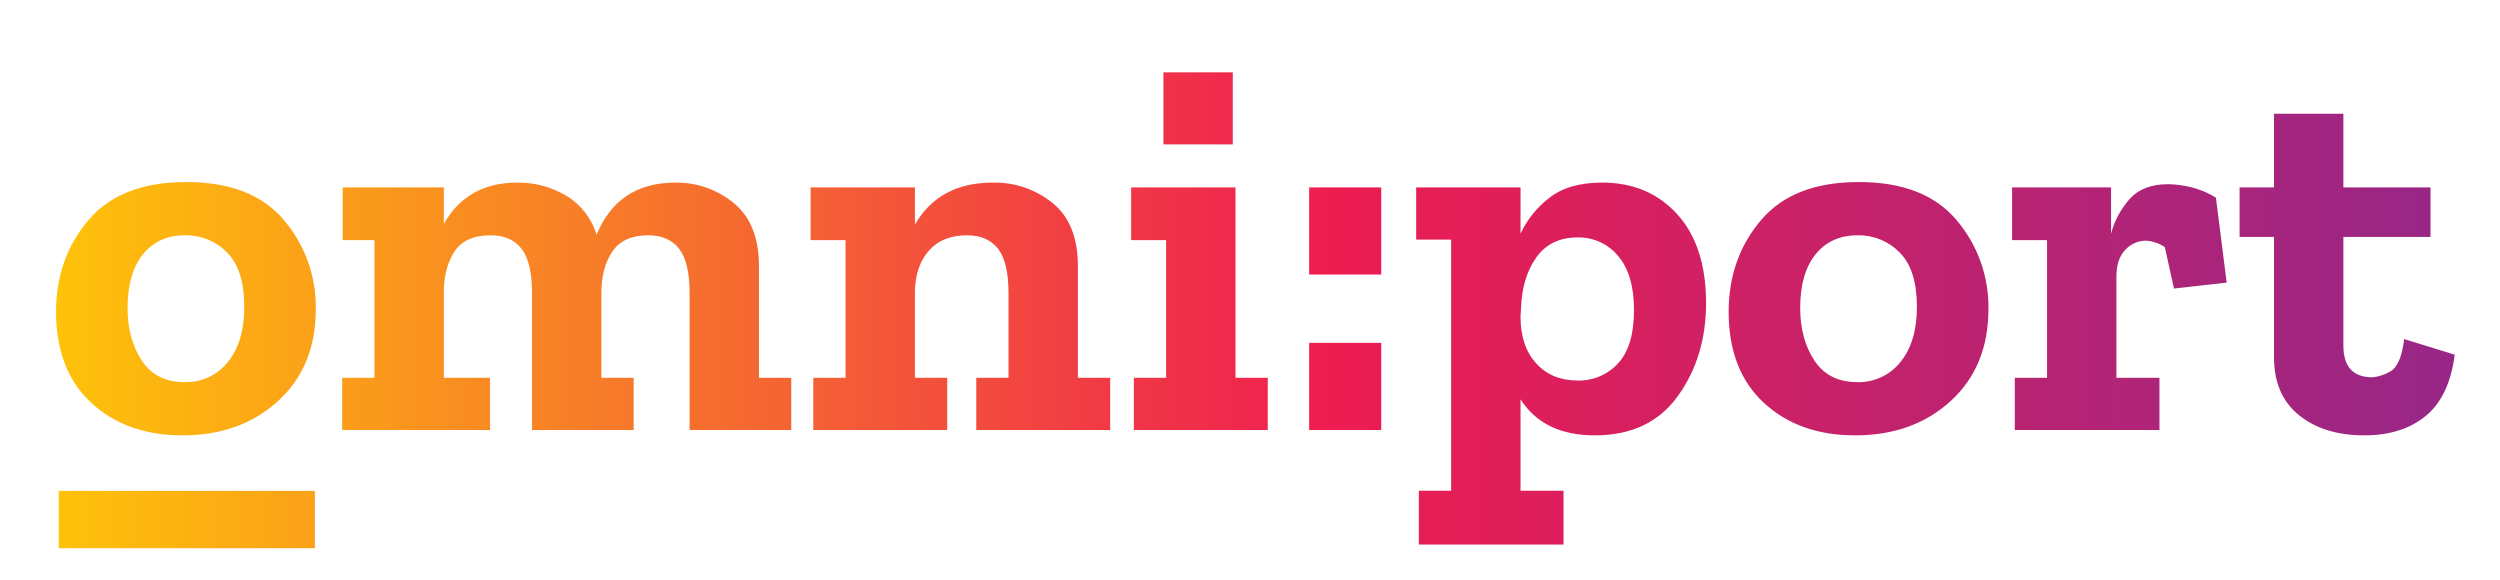
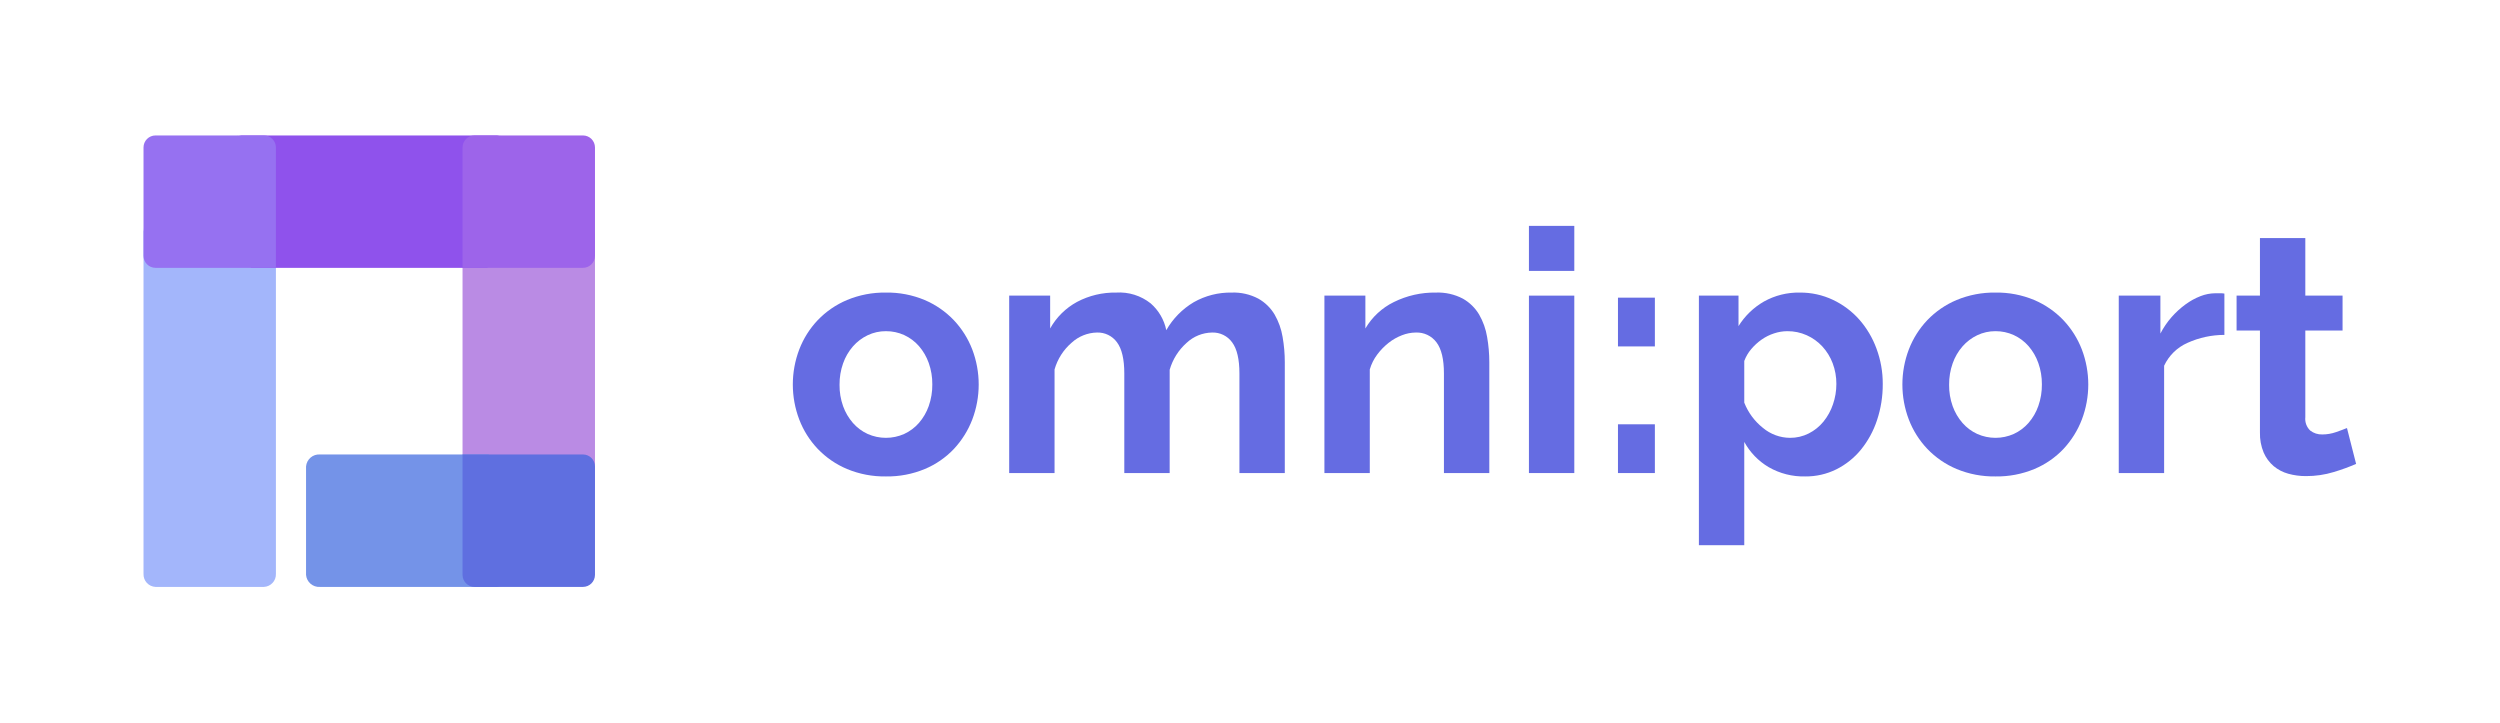
- <svg xmlns="http://www.w3.org/2000/svg" xmlns:xlink="http://www.w3.org/1999/xlink" id="Layer_1" data-name="Layer 1" viewBox="0 0 846 196">
+ <svg xmlns="http://www.w3.org/2000/svg" id="Layer_1" data-name="Layer 1" viewBox="0 0 443 128.001">
  <defs>
-     <style>.cls-1{fill:none;}.cls-2{clip-path:url(#clip-path);}.cls-3{fill:url(#linear-gradient);}.cls-4{clip-path:url(#clip-path-2);}.cls-5{fill:url(#linear-gradient-2);}</style>
-     <clipPath id="clip-path">
-       <path class="cls-1" d="M106.872,104.557q0,19.477-12.74,31.122-12.742,11.65-32.396,11.648-18.931,0-30.849-11.012-11.922-11.008-11.921-30.849,0-18.017,10.92-30.94Q40.805,61.606,63.01,61.605q22.203,0,33.033,12.831A45.256,45.256,0,0,1,106.872,104.557Zm-24.206-.728q0-12.558-5.824-18.382A19.327,19.327,0,0,0,62.645,79.623q-9.103,0-14.287,6.461-5.187,6.462-5.187,18.108,0,10.559,4.823,17.837,4.82,7.28,14.469,7.279a17.956,17.956,0,0,0,14.651-6.825Q82.664,115.659,82.665,103.829Zm185.093,41.678h-34.398V99.279q0-10.554-3.549-15.106-3.549-4.547-10.465-4.55-8.373,0-12.103,5.46-3.732,5.46-3.731,14.014v28.756h10.92v17.654H180.035V99.279q0-10.554-3.549-15.106-3.549-4.547-10.465-4.55-8.556,0-12.194,5.46-3.643,5.46-3.64,14.014v28.756h15.652v17.654h-50.05V127.853h10.92V81.261H115.971V63.425h34.216v12.376q7.824-14.013,24.934-14.014a31.85,31.85,0,0,1,16.38,4.368,23.045,23.045,0,0,1,10.373,13.286q7.277-17.651,26.754-17.654a30.393,30.393,0,0,1,19.656,6.916q8.552,6.919,8.554,21.476v37.674h10.92Zm107.925,0H330.365V127.853h10.92V99.279q0-10.554-3.549-15.106-3.549-4.547-10.465-4.55-8.373,0-12.922,5.187-4.551,5.187-4.732,13.559v29.483h10.92v17.654H275.219V127.853h10.92V81.261H274.31V63.425h35.308V75.983q8.19-14.196,26.391-14.196a31.163,31.163,0,0,1,20.201,6.916q8.553,6.919,8.555,21.476v37.674h10.92Zm53.323,0H383.69V127.853h10.92V81.261h-11.83V63.425h35.308v64.428h10.92ZM393.699,48.865V24.477h23.478V48.865Zm49.321,44.044V63.425h24.388V92.909Zm0,52.598V116.022h24.388v29.484ZM577.334,102.555q0,18.202-9.555,31.486-9.555,13.288-28.119,13.286-17.293,0-25.116-12.194v30.94h14.561v18.199h-48.958V166.073h10.92V81.079h-11.83V63.425h35.308V79.077a32.686,32.686,0,0,1,9.828-12.194q6.552-5.093,17.836-5.096,15.65,0,25.389,10.738Q577.332,83.266,577.334,102.555Zm-24.388,2.366q0-12.012-5.369-18.291a17.272,17.272,0,0,0-13.741-6.279q-9.102,0-13.923,6.734-4.825,6.735-5.188,17.107l-.182,2.912q0,10.012,5.278,15.834,5.276,5.827,14.014,5.824a17.854,17.854,0,0,0,13.741-5.824Q552.943,117.116,552.946,104.921Zm119.938-.364q0,19.477-12.74,31.122-12.741,11.65-32.396,11.648-18.931,0-30.85-11.012-11.922-11.008-11.921-30.849,0-18.017,10.92-30.94,10.92-12.921,33.124-12.922t33.033,12.831A45.256,45.256,0,0,1,672.884,104.557Zm-24.206-.728q0-12.558-5.824-18.382a19.324,19.324,0,0,0-14.195-5.824q-9.104,0-14.287,6.461-5.187,6.462-5.188,18.108,0,10.559,4.823,17.837,4.821,7.28,14.469,7.279a17.956,17.956,0,0,0,14.651-6.825Q648.676,115.659,648.678,103.829ZM733.671,62.333a34.382,34.382,0,0,1,7.734,1.001,29.044,29.044,0,0,1,8.463,3.549l3.641,28.756-17.836,2.002L732.578,83.627a12.862,12.862,0,0,0-6.37-2.184,9.472,9.472,0,0,0-7.007,3.094q-3.003,3.098-3.003,9.1v34.216h14.561v17.654h-48.958V127.853h10.92V81.261h-11.83V63.425h33.488V79.077A28.681,28.681,0,0,1,720.84,67.156Q725.297,62.336,733.671,62.333Zm97.004,57.693q-1.821,14.197-9.827,20.748-8.011,6.552-20.748,6.553-13.651,0-22.113-6.825t-8.463-19.566V80.169H757.875V63.425h11.648V38.491H793.001V63.425h29.484V80.169H793.001v36.764q0,10.742,9.828,10.738a14.167,14.167,0,0,0,5.915-1.911q3.728-1.912,4.823-11.011Z" />
-     </clipPath>
-     <linearGradient id="linear-gradient" x1="1.627" y1="47.321" x2="896.688" y2="47.321" gradientUnits="userSpaceOnUse">
-       <stop offset="0" stop-color="#ffc907" />
-       <stop offset="0.5" stop-color="#ee1d51" />
-       <stop offset="1" stop-color="#882890" />
-     </linearGradient>
-     <clipPath id="clip-path-2">
-       <rect class="cls-1" x="19.893" y="166.103" width="86.653" height="19.41" />
-     </clipPath>
-     <linearGradient id="linear-gradient-2" x1="1.627" y1="57.097" x2="896.688" y2="57.097" xlink:href="#linear-gradient" />
+     <style>.cls-1{fill:#656ce2;}.cls-2{fill:#a3b6fb;}.cls-3{fill:#ba8be4;}.cls-4{fill:#8f52ec;}.cls-5{fill:#9d64ea;}.cls-6{fill:#7493e8;}.cls-7{fill:#9671f1;}.cls-8{fill:#5f6fe0;}</style>
  </defs>
-   <g class="cls-2">
-     <rect class="cls-3" x="1.627" y="-101.856" width="895.061" height="298.354" />
-   </g>
-   <g class="cls-4">
-     <rect class="cls-5" x="1.627" y="-92.08" width="895.061" height="298.354" />
-   </g>
+   <path class="cls-1" d="M156.986,84.425a17.267,17.267,0,0,1-6.899-1.32,15.489,15.489,0,0,1-5.19-3.57,15.733,15.733,0,0,1-3.269-5.19,17.474,17.474,0,0,1,0-12.42,15.743,15.743,0,0,1,3.269-5.19,15.505,15.505,0,0,1,5.19-3.57,17.267,17.267,0,0,1,6.899-1.32,17.055,17.055,0,0,1,6.87,1.32,15.583,15.583,0,0,1,5.16,3.57,15.795,15.795,0,0,1,3.27,5.19,17.488,17.488,0,0,1,0,12.42,16.03,16.03,0,0,1-3.24,5.19,15.168,15.168,0,0,1-5.16,3.57A17.271,17.271,0,0,1,156.986,84.425Zm-8.22-16.26a10.953,10.953,0,0,0,.63,3.81,9.308,9.308,0,0,0,1.74,2.97,7.751,7.751,0,0,0,2.61,1.95,7.952,7.952,0,0,0,6.48,0,7.789,7.789,0,0,0,2.61-1.95,9.25,9.25,0,0,0,1.739-3,11.184,11.184,0,0,0,.631-3.84,11.007,11.007,0,0,0-.631-3.78,9.256,9.256,0,0,0-1.739-3,7.81,7.81,0,0,0-2.61-1.95,7.676,7.676,0,0,0-3.24-.69,7.383,7.383,0,0,0-3.239.72,8.127,8.127,0,0,0-2.61,1.98,9.239,9.239,0,0,0-1.74,3A11.03,11.03,0,0,0,148.767,68.165Z" />
+   <path class="cls-1" d="M227.666,83.825h-8.04v-17.64q0-3.78-1.29-5.52a4.197,4.197,0,0,0-3.57-1.74,6.744,6.744,0,0,0-4.5,1.83,10.081,10.081,0,0,0-3,4.77v18.3h-8.04v-17.64q0-3.78-1.29-5.52a4.197,4.197,0,0,0-3.569-1.74,6.842,6.842,0,0,0-4.47,1.8,9.784,9.784,0,0,0-3.03,4.74v18.36h-8.04V52.385h7.26v5.82a12.006,12.006,0,0,1,4.77-4.71,14.254,14.254,0,0,1,6.93-1.65,8.912,8.912,0,0,1,6.12,1.92,8.586,8.586,0,0,1,2.76,4.74,13.574,13.574,0,0,1,4.86-4.95,13.112,13.112,0,0,1,6.72-1.71,9.341,9.341,0,0,1,4.74,1.08,7.81,7.81,0,0,1,2.88,2.82,11.826,11.826,0,0,1,1.41,3.96,25.996,25.996,0,0,1,.39,4.5Z" />
+   <path class="cls-1" d="M263.905,83.825h-8.04v-17.64q0-3.78-1.32-5.52a4.336,4.336,0,0,0-3.659-1.74,6.885,6.885,0,0,0-2.46.48,9.049,9.049,0,0,0-2.37,1.35,10.976,10.976,0,0,0-2.011,2.07,8.185,8.185,0,0,0-1.319,2.64v18.36h-8.04V52.385h7.26v5.82a11.912,11.912,0,0,1,5.04-4.68,16.166,16.166,0,0,1,7.44-1.68,9.476,9.476,0,0,1,4.8,1.08,7.811,7.811,0,0,1,2.88,2.82,11.824,11.824,0,0,1,1.41,3.96,25.986,25.986,0,0,1,.39,4.5Z" />
+   <path class="cls-1" d="M270.926,48.005v-7.98h8.04v7.98Zm0,35.82V52.385h8.04v31.44Z" />
+   <path class="cls-1" d="M286.704,61.385v-8.64h6.54v8.64Zm0,22.44v-8.64h6.54v8.64Z" />
+   <path class="cls-1" d="M319.884,84.425a12.393,12.393,0,0,1-6.481-1.65,11.726,11.726,0,0,1-4.319-4.47v18.3h-8.04V52.385h7.02v5.4a12.841,12.841,0,0,1,4.5-4.35,12.52,12.52,0,0,1,6.36-1.59,13.462,13.462,0,0,1,5.88,1.29,14.581,14.581,0,0,1,4.65,3.48,16.227,16.227,0,0,1,3.06,5.16,17.759,17.759,0,0,1,1.11,6.27,19.822,19.822,0,0,1-1.02,6.42,16.429,16.429,0,0,1-2.85,5.22,13.284,13.284,0,0,1-4.351,3.48A12.162,12.162,0,0,1,319.884,84.425Zm-2.7-6.84a7.217,7.217,0,0,0,3.33-.78,8.063,8.063,0,0,0,2.61-2.1,9.854,9.854,0,0,0,1.68-3.06,10.977,10.977,0,0,0,.6-3.6,10.172,10.172,0,0,0-.659-3.69,9.197,9.197,0,0,0-1.83-2.97,8.538,8.538,0,0,0-2.761-1.98,8.262,8.262,0,0,0-3.449-.72,7.548,7.548,0,0,0-2.34.39,8.256,8.256,0,0,0-2.221,1.11,9.709,9.709,0,0,0-1.83,1.68,6.972,6.972,0,0,0-1.23,2.1v7.38a10.68,10.68,0,0,0,3.3,4.47A7.546,7.546,0,0,0,317.184,77.585Z" />
+   <path class="cls-1" d="M353.603,84.425a17.266,17.266,0,0,1-6.899-1.32,15.489,15.489,0,0,1-5.19-3.57,15.735,15.735,0,0,1-3.27-5.19,17.475,17.475,0,0,1,0-12.42,15.745,15.745,0,0,1,3.27-5.19,15.505,15.505,0,0,1,5.19-3.57,17.266,17.266,0,0,1,6.899-1.32,17.055,17.055,0,0,1,6.87,1.32,15.583,15.583,0,0,1,5.16,3.57,15.795,15.795,0,0,1,3.27,5.19,17.489,17.489,0,0,1,0,12.42,16.03,16.03,0,0,1-3.24,5.19,15.169,15.169,0,0,1-5.16,3.57A17.271,17.271,0,0,1,353.603,84.425Zm-8.22-16.26a10.953,10.953,0,0,0,.63,3.81,9.308,9.308,0,0,0,1.74,2.97,7.751,7.751,0,0,0,2.61,1.95,7.952,7.952,0,0,0,6.479,0,7.789,7.789,0,0,0,2.61-1.95,9.252,9.252,0,0,0,1.739-3,11.184,11.184,0,0,0,.631-3.84,11.007,11.007,0,0,0-.631-3.78,9.257,9.257,0,0,0-1.739-3,7.81,7.81,0,0,0-2.61-1.95,7.676,7.676,0,0,0-3.24-.69,7.383,7.383,0,0,0-3.239.72,8.127,8.127,0,0,0-2.61,1.98,9.239,9.239,0,0,0-1.74,3A11.03,11.03,0,0,0,345.384,68.165Z" />
+   <path class="cls-1" d="M394.163,59.345a15.859,15.859,0,0,0-6.54,1.41,8.253,8.253,0,0,0-4.14,4.05v19.02h-8.04V52.385h7.38v6.72a14.345,14.345,0,0,1,1.98-2.91,15.237,15.237,0,0,1,2.461-2.25,11.402,11.402,0,0,1,2.67-1.47,7.378,7.378,0,0,1,2.609-.51h.99a3.248,3.248,0,0,1,.63.06Z" />
+   <path class="cls-1" d="M417.502,82.205a35.916,35.916,0,0,1-3.96,1.44,16.638,16.638,0,0,1-4.92.72,11.446,11.446,0,0,1-3.15-.42,6.907,6.907,0,0,1-2.58-1.35,6.577,6.577,0,0,1-1.77-2.4,8.678,8.678,0,0,1-.66-3.57v-18.06h-4.14v-6.18h4.14v-10.2h8.04v10.2h6.6v6.18h-6.6v15.36a2.858,2.858,0,0,0,.87,2.37,3.32,3.32,0,0,0,2.13.69,7.394,7.394,0,0,0,2.46-.42q1.2-.42,1.92-.72Z" />
+   <path class="cls-2" d="M48.891,42.642v59.047a2.228,2.228,0,0,1-2.13,2.312h-19.2a2.228,2.228,0,0,1-2.13-2.312V40.331a2.221,2.221,0,0,0,2.13,2.312Z" />
+   <path class="cls-3" d="M105.431,40.331v47.33a2.468,2.468,0,0,0-2.13-2.7h-21.34V43.031h21.34A2.468,2.468,0,0,0,105.431,40.331Z" />
+   <path class="cls-4" d="M89.091,24.001a2.469,2.469,0,0,0-2.701,2.13v21.33H44.461v-21.33a2.461,2.461,0,0,0-2.7-2.13Z" />
+   <path class="cls-5" d="M105.431,26.131v19.2a2.132,2.132,0,0,1-2.13,2.13h-21.34v-21.33a2.132,2.132,0,0,1,2.13-2.13h19.21A2.132,2.132,0,0,1,105.431,26.131Z" />
+   <path class="cls-6" d="M89.091,104.001H56.718a2.331,2.331,0,0,1-2.487-2.13v-19.21a2.324,2.324,0,0,1,2.487-2.13H86.604v21.34A2.338,2.338,0,0,0,89.091,104.001Z" />
+   <path class="cls-7" d="M48.891,26.131v21.33h-21.33a2.125,2.125,0,0,1-2.13-2.13v-19.2a2.125,2.125,0,0,1,2.13-2.13h19.2A2.126,2.126,0,0,1,48.891,26.131Z" />
+   <path class="cls-8" d="M105.431,82.661v19.21a2.138,2.138,0,0,1-2.13,2.13h-19.21a2.138,2.138,0,0,1-2.13-2.13v-21.34h21.34A2.132,2.132,0,0,1,105.431,82.661Z" />
</svg>
